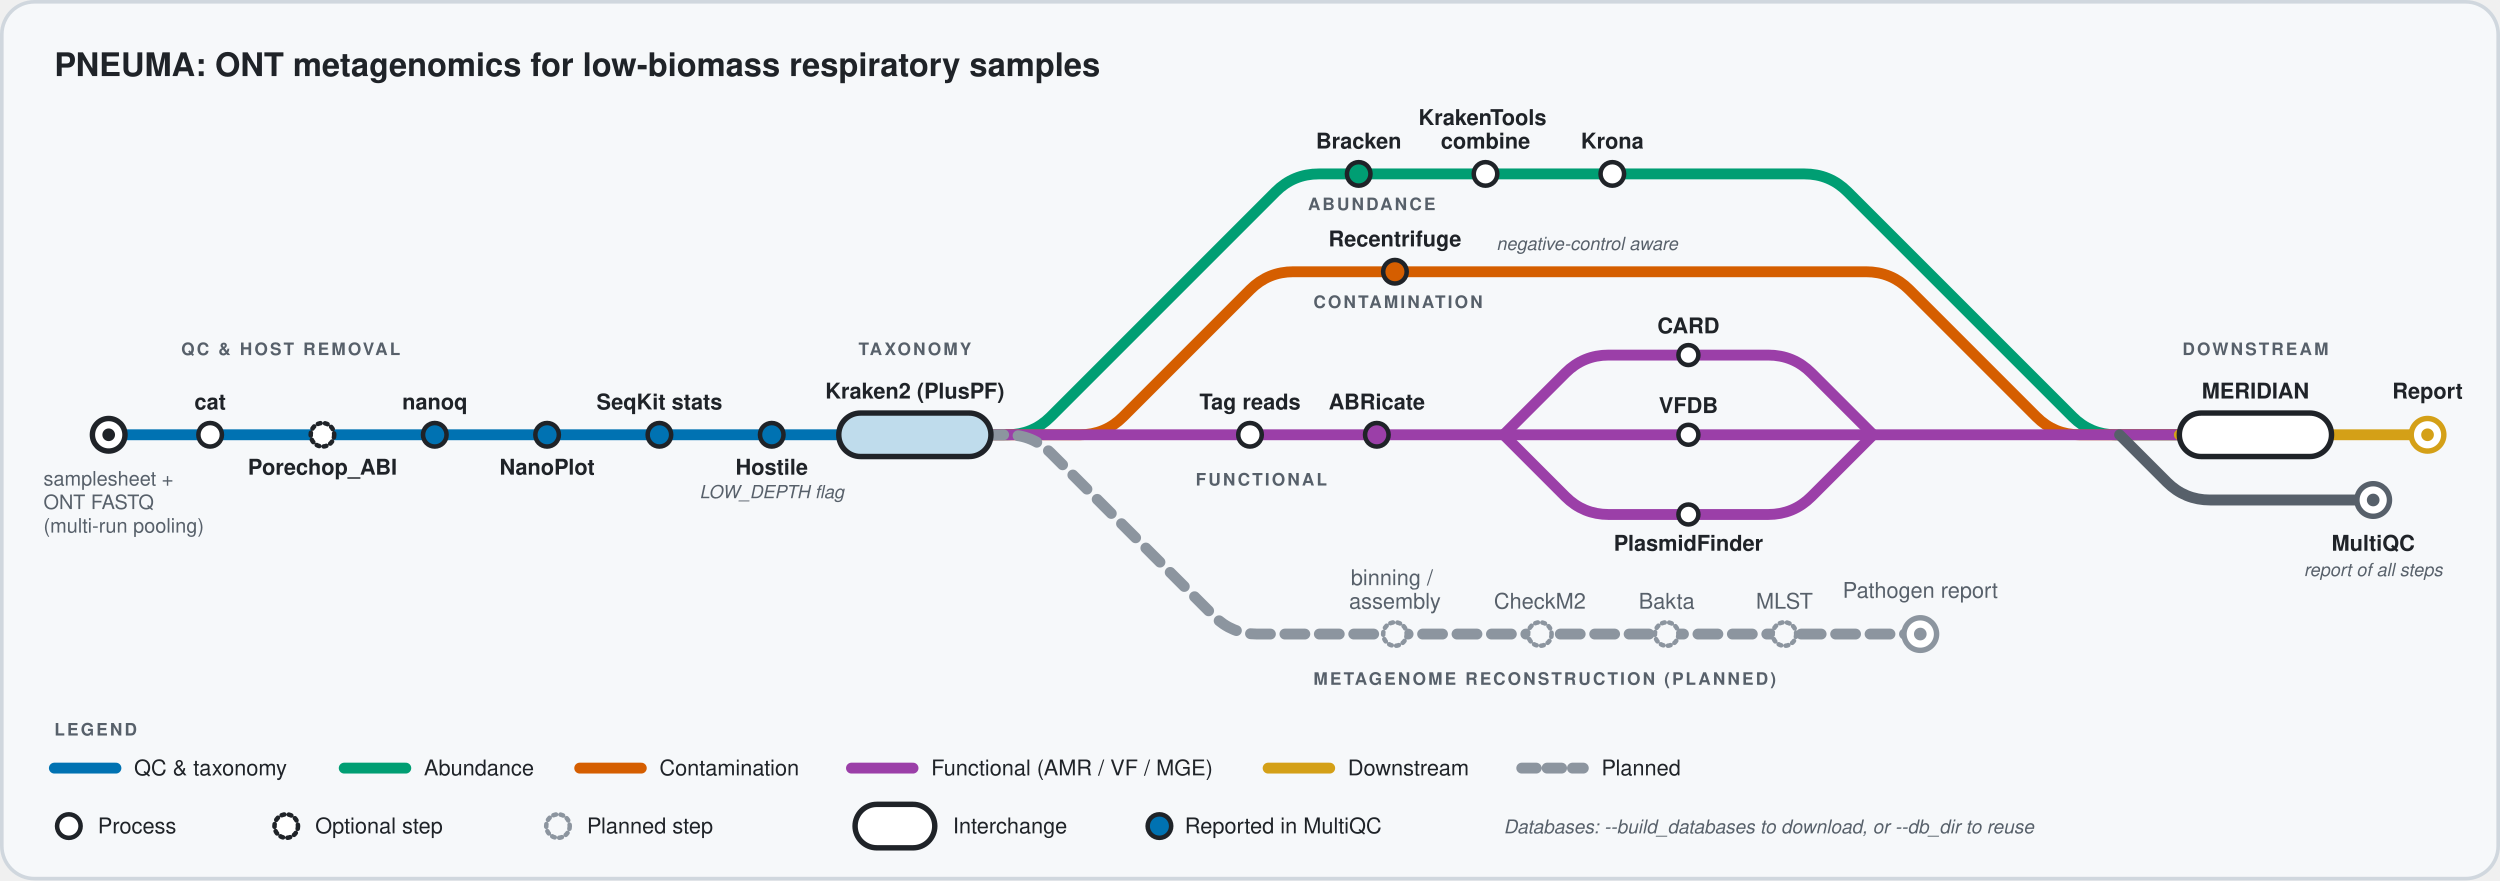
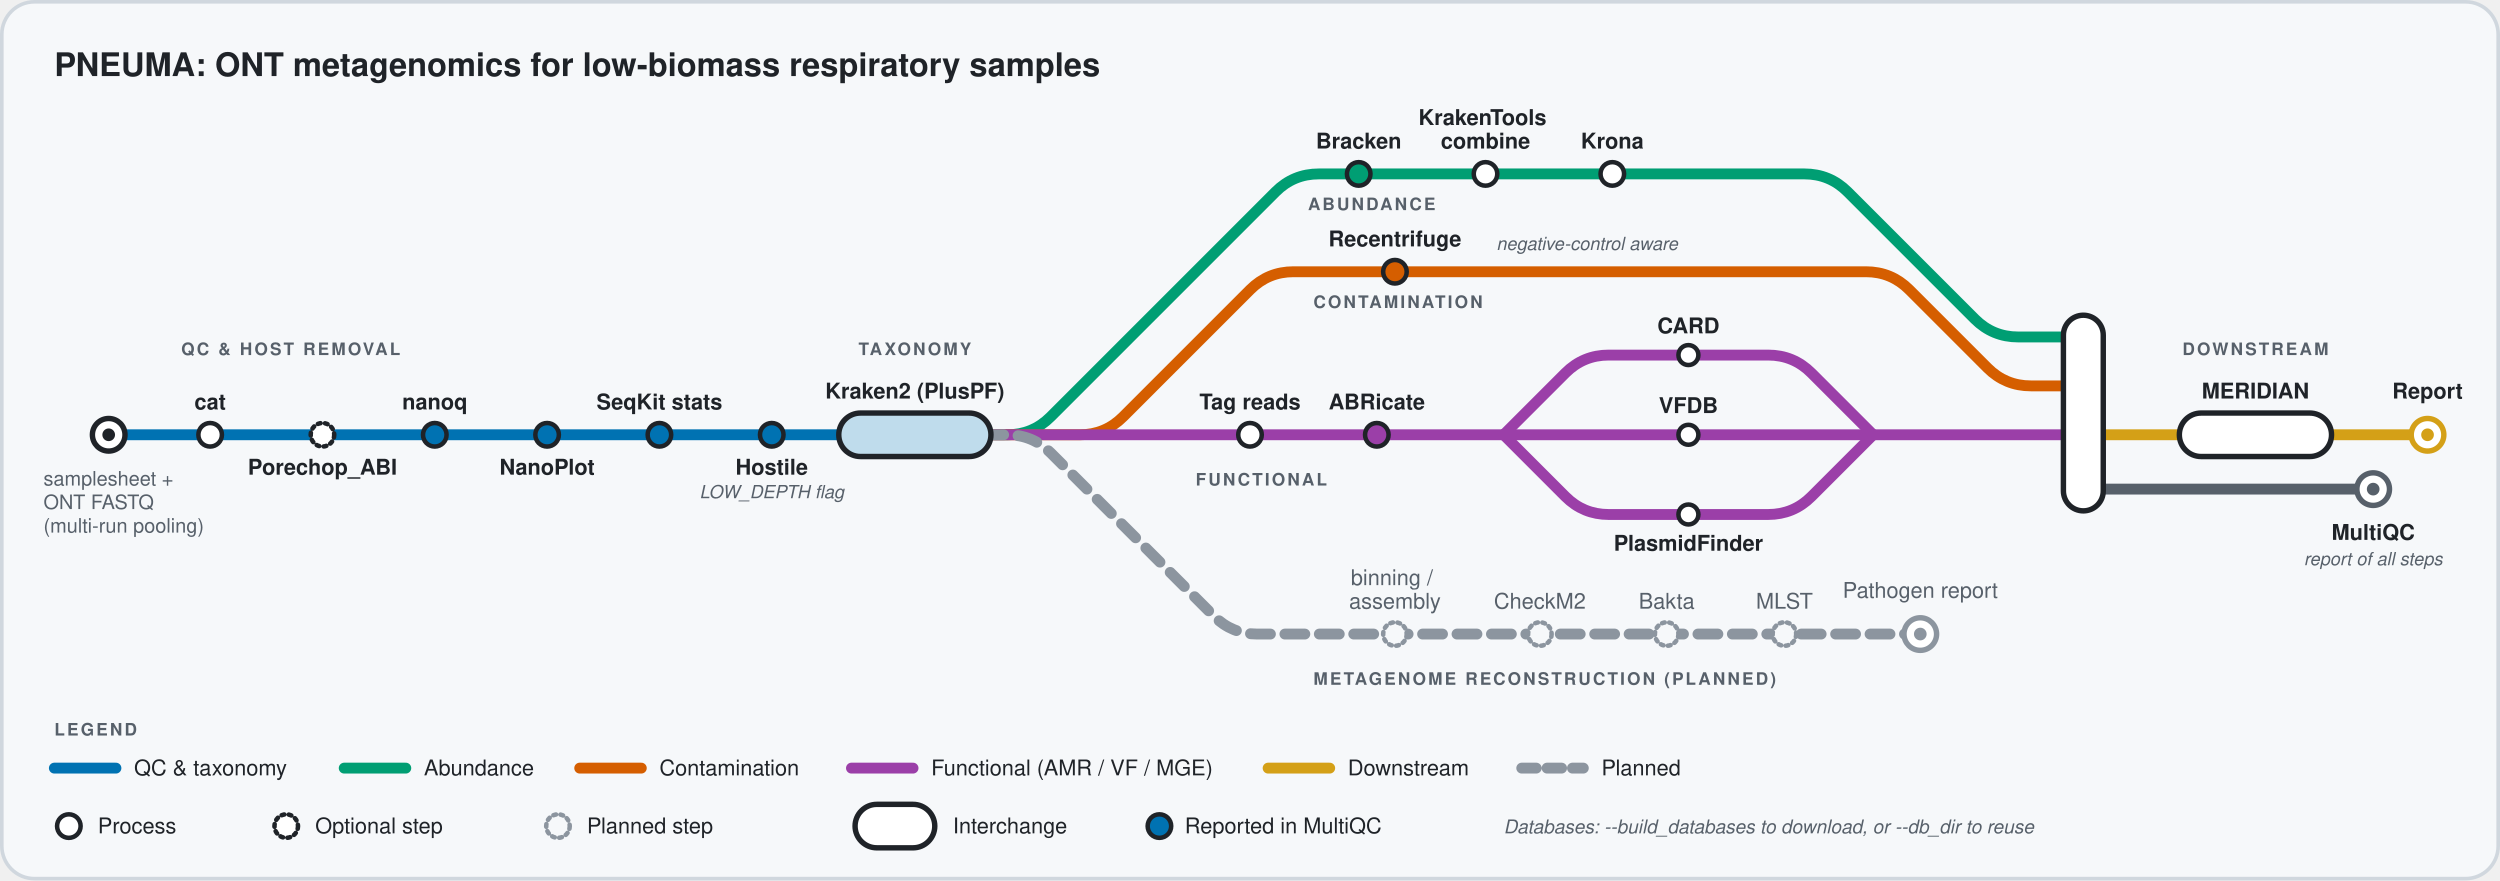
<svg xmlns="http://www.w3.org/2000/svg" viewBox="0 0 1380 486" width="1380" height="486" role="img" font-family="Helvetica, Arial, sans-serif">
  <rect x="1" y="1" width="1378" height="484" rx="18" fill="#f6f8fa" stroke="#d0d7de" stroke-width="2" />
  <text x="30" y="42" text-anchor="start" font-size="18" font-weight="700" fill="#1f2328" stroke="#f6f8fa" stroke-width="3.5" paint-order="stroke" stroke-linejoin="round">
    <tspan x="30" dy="0">PNEUMA: ONT metagenomics for low-biomass respiratory samples</tspan>
  </text>
  <path d="M60 240 L485 240" fill="none" stroke="#0072B2" stroke-width="6" stroke-linecap="round" stroke-linejoin="round" />
-   <path d="M505 240 L556.0 240.0 Q570 240 579.9 230.1 L704.1 105.9 Q714 96 728.0 96.0 L996.0 96.0 Q1010 96 1019.9 105.9 L1144.1 230.1 Q1154 240 1168.0 240.0 L1203 240" fill="none" stroke="#009E73" stroke-width="6" stroke-linecap="round" stroke-linejoin="round" />
-   <path d="M505 240 L596.0 240.0 Q610 240 619.9 230.1 L690.1 159.9 Q700 150 714.0 150.0 L1030.0 150.0 Q1044 150 1053.9 159.9 L1124.1 230.1 Q1134 240 1148.0 240.0 L1203 240" fill="none" stroke="#D55E00" stroke-width="6" stroke-linecap="round" stroke-linejoin="round" />
+   <path d="M505 240 L556.0 240.0 Q570 240 579.9 230.1 L704.1 105.9 Q714 96 728.0 96.0 L996.0 96.0 Q1010 96 1019.9 105.9 L1090.1 176.1 Q1100 186 1114.0 186.0 L1150 186" fill="none" stroke="#009E73" stroke-width="6" stroke-linecap="round" stroke-linejoin="round" />
+   <path d="M505 240 L596.0 240.0 Q610 240 619.9 230.1 L690.1 159.9 Q700 150 714.0 150.0 L1030.0 150.0 Q1044 150 1053.9 159.9 L1097.1 203.1 Q1107 213 1121.0 213.0 L1150 213" fill="none" stroke="#D55E00" stroke-width="6" stroke-linecap="round" stroke-linejoin="round" />
  <path d="M505 240 L830 240" fill="none" stroke="#9B3FA8" stroke-width="6" stroke-linecap="round" stroke-linejoin="round" />
  <path d="M830 240 L864.1 205.9 Q874 196 888.0 196.0 L976.0 196.0 Q990 196 999.9 205.9 L1034 240" fill="none" stroke="#9B3FA8" stroke-width="6" stroke-linecap="round" stroke-linejoin="round" />
  <path d="M830 240 L864.1 274.1 Q874 284 888.0 284.0 L976.0 284.0 Q990 284 999.9 274.1 L1034 240" fill="none" stroke="#9B3FA8" stroke-width="6" stroke-linecap="round" stroke-linejoin="round" />
-   <path d="M830 240 L1020.0 240.0 Q1034 240 1048.0 240.0 L1203 240" fill="none" stroke="#9B3FA8" stroke-width="6" stroke-linecap="round" stroke-linejoin="round" />
-   <path d="M1170 240 L1196.1 266.1 Q1206 276 1220.0 276.0 L1310 276" fill="none" stroke="#57606a" stroke-width="6" stroke-linecap="round" stroke-linejoin="round" />
-   <path d="M1203 240 L1340 240" fill="none" stroke="#D4A017" stroke-width="6" stroke-linecap="round" stroke-linejoin="round" />
+   <path d="M830 240 L1020.0 240.0 Q1034 240 1048.0 240.0 L1150 240" fill="none" stroke="#9B3FA8" stroke-width="6" stroke-linecap="round" stroke-linejoin="round" />
+   <path d="M1150 270 L1310 270" fill="none" stroke="#57606a" stroke-width="6" stroke-linecap="round" stroke-linejoin="round" />
+   <path d="M1150 240 L1340 240" fill="none" stroke="#D4A017" stroke-width="6" stroke-linecap="round" stroke-linejoin="round" />
  <path d="M505 240 L556.0 240.0 Q570 240 579.9 249.9 L670.1 340.1 Q680 350 694.0 350.0 L1060 350" fill="none" stroke="#8c959f" stroke-width="6" stroke-linecap="round" stroke-linejoin="round" stroke-dasharray="11 8" />
  <circle cx="116" cy="240" r="6.5" fill="#ffffff" stroke="#1f2328" stroke-width="2.5" />
  <text x="116" y="226" text-anchor="middle" font-size="12" font-weight="700" fill="#1f2328" stroke="#f6f8fa" stroke-width="3.5" paint-order="stroke" stroke-linejoin="round">
    <tspan x="116" dy="0">cat</tspan>
  </text>
  <circle cx="178" cy="240" r="6.5" fill="#ffffff" stroke="#1f2328" stroke-width="2.5" stroke-dasharray="1.5 2.5" stroke-linecap="round" />
  <text x="178" y="262" text-anchor="middle" font-size="12" font-weight="700" fill="#1f2328" stroke="#f6f8fa" stroke-width="3.5" paint-order="stroke" stroke-linejoin="round">
    <tspan x="178" dy="0">Porechop_ABI</tspan>
  </text>
  <circle cx="240" cy="240" r="6.5" fill="#0072B2" stroke="#1f2328" stroke-width="2.5" />
  <text x="240" y="226" text-anchor="middle" font-size="12" font-weight="700" fill="#1f2328" stroke="#f6f8fa" stroke-width="3.5" paint-order="stroke" stroke-linejoin="round">
    <tspan x="240" dy="0">nanoq</tspan>
  </text>
  <circle cx="302" cy="240" r="6.5" fill="#0072B2" stroke="#1f2328" stroke-width="2.5" />
  <text x="302" y="262" text-anchor="middle" font-size="12" font-weight="700" fill="#1f2328" stroke="#f6f8fa" stroke-width="3.5" paint-order="stroke" stroke-linejoin="round">
    <tspan x="302" dy="0">NanoPlot</tspan>
  </text>
  <circle cx="364" cy="240" r="6.5" fill="#0072B2" stroke="#1f2328" stroke-width="2.5" />
  <text x="364" y="226" text-anchor="middle" font-size="12" font-weight="700" fill="#1f2328" stroke="#f6f8fa" stroke-width="3.5" paint-order="stroke" stroke-linejoin="round">
    <tspan x="364" dy="0">SeqKit stats</tspan>
  </text>
  <circle cx="426" cy="240" r="6.5" fill="#0072B2" stroke="#1f2328" stroke-width="2.5" />
  <text x="426" y="262" text-anchor="middle" font-size="12" font-weight="700" fill="#1f2328" stroke="#f6f8fa" stroke-width="3.5" paint-order="stroke" stroke-linejoin="round">
    <tspan x="426" dy="0">Hostile</tspan>
  </text>
  <text x="426" y="275" text-anchor="middle" font-size="10" font-weight="400" fill="#57606a" font-style="italic" stroke="#f6f8fa" stroke-width="3.5" paint-order="stroke" stroke-linejoin="round">
    <tspan x="426" dy="0">LOW_DEPTH flag</tspan>
  </text>
  <text x="100" y="196" text-anchor="start" font-size="9.5" font-weight="700" fill="#57606a" letter-spacing="1.2" stroke="#f6f8fa" stroke-width="3.5" paint-order="stroke" stroke-linejoin="round">
    <tspan x="100" dy="0">QC &amp; HOST REMOVAL</tspan>
  </text>
-   <circle cx="1310" cy="276" r="9" fill="#ffffff" stroke="#57606a" stroke-width="3" />
-   <circle cx="1310" cy="276" r="3.5" fill="#57606a" />
-   <text x="1310" y="304" text-anchor="middle" font-size="12" font-weight="700" fill="#1f2328" stroke="#f6f8fa" stroke-width="3.5" paint-order="stroke" stroke-linejoin="round">
+   <circle cx="1310" cy="270" r="9" fill="#ffffff" stroke="#57606a" stroke-width="3" />
+   <circle cx="1310" cy="270" r="3.5" fill="#57606a" />
+   <text x="1310" y="298" text-anchor="middle" font-size="12" font-weight="700" fill="#1f2328" stroke="#f6f8fa" stroke-width="3.5" paint-order="stroke" stroke-linejoin="round">
    <tspan x="1310" dy="0">MultiQC</tspan>
  </text>
-   <text x="1310" y="318" text-anchor="middle" font-size="10" font-weight="400" fill="#57606a" font-style="italic" stroke="#f6f8fa" stroke-width="3.5" paint-order="stroke" stroke-linejoin="round">
+   <text x="1310" y="312" text-anchor="middle" font-size="10" font-weight="400" fill="#57606a" font-style="italic" stroke="#f6f8fa" stroke-width="3.5" paint-order="stroke" stroke-linejoin="round">
    <tspan x="1310" dy="0">report of all steps</tspan>
  </text>
  <circle cx="60" cy="240" r="9" fill="#ffffff" stroke="#1f2328" stroke-width="3" />
  <circle cx="60" cy="240" r="3.5" fill="#1f2328" />
  <text x="24" y="268" text-anchor="start" font-size="11" font-weight="400" fill="#57606a" stroke="#f6f8fa" stroke-width="3.5" paint-order="stroke" stroke-linejoin="round">
    <tspan x="24" dy="0">samplesheet +</tspan>
    <tspan x="24" dy="13">ONT FASTQ</tspan>
    <tspan x="24" dy="13">(multi-run pooling)</tspan>
  </text>
+   <rect x="1139" y="174" width="22" height="108" rx="11" fill="#ffffff" stroke="#1f2328" stroke-width="3" />
  <rect x="463" y="228" width="84" height="24" rx="12" fill="#bfdcec" stroke="#1f2328" stroke-width="3" />
  <text x="505" y="220" text-anchor="middle" font-size="12" font-weight="700" fill="#1f2328" stroke="#f6f8fa" stroke-width="3.5" paint-order="stroke" stroke-linejoin="round">
    <tspan x="505" dy="0">Kraken2 (PlusPF)</tspan>
  </text>
  <text x="505" y="196" text-anchor="middle" font-size="9.5" font-weight="700" fill="#57606a" letter-spacing="1.2" stroke="#f6f8fa" stroke-width="3.5" paint-order="stroke" stroke-linejoin="round">
    <tspan x="505" dy="0">TAXONOMY</tspan>
  </text>
  <circle cx="750" cy="96" r="6.5" fill="#009E73" stroke="#1f2328" stroke-width="2.5" />
  <text x="750" y="82" text-anchor="middle" font-size="12" font-weight="700" fill="#1f2328" stroke="#f6f8fa" stroke-width="3.5" paint-order="stroke" stroke-linejoin="round">
    <tspan x="750" dy="0">Bracken</tspan>
  </text>
  <circle cx="820" cy="96" r="6.5" fill="#ffffff" stroke="#1f2328" stroke-width="2.5" />
  <text x="820" y="69" text-anchor="middle" font-size="12" font-weight="700" fill="#1f2328" stroke="#f6f8fa" stroke-width="3.5" paint-order="stroke" stroke-linejoin="round">
    <tspan x="820" dy="0">KrakenTools</tspan>
    <tspan x="820" dy="13">combine</tspan>
  </text>
  <circle cx="890" cy="96" r="6.5" fill="#ffffff" stroke="#1f2328" stroke-width="2.5" />
  <text x="890" y="82" text-anchor="middle" font-size="12" font-weight="700" fill="#1f2328" stroke="#f6f8fa" stroke-width="3.5" paint-order="stroke" stroke-linejoin="round">
    <tspan x="890" dy="0">Krona</tspan>
  </text>
  <text x="722" y="116" text-anchor="start" font-size="9.5" font-weight="700" fill="#57606a" letter-spacing="1.2" stroke="#f6f8fa" stroke-width="3.5" paint-order="stroke" stroke-linejoin="round">
    <tspan x="722" dy="0">ABUNDANCE</tspan>
  </text>
  <circle cx="770" cy="150" r="6.5" fill="#D55E00" stroke="#1f2328" stroke-width="2.5" />
  <text x="770" y="136" text-anchor="middle" font-size="12" font-weight="700" fill="#1f2328" stroke="#f6f8fa" stroke-width="3.5" paint-order="stroke" stroke-linejoin="round">
    <tspan x="770" dy="0">Recentrifuge</tspan>
  </text>
  <text x="826" y="138" text-anchor="start" font-size="10" font-weight="400" fill="#57606a" font-style="italic" stroke="#f6f8fa" stroke-width="3.5" paint-order="stroke" stroke-linejoin="round">
    <tspan x="826" dy="0">negative-control aware</tspan>
  </text>
  <text x="725" y="170" text-anchor="start" font-size="9.5" font-weight="700" fill="#57606a" letter-spacing="1.2" stroke="#f6f8fa" stroke-width="3.5" paint-order="stroke" stroke-linejoin="round">
    <tspan x="725" dy="0">CONTAMINATION</tspan>
  </text>
  <circle cx="690" cy="240" r="6.5" fill="#ffffff" stroke="#1f2328" stroke-width="2.5" />
  <text x="690" y="226" text-anchor="middle" font-size="12" font-weight="700" fill="#1f2328" stroke="#f6f8fa" stroke-width="3.5" paint-order="stroke" stroke-linejoin="round">
    <tspan x="690" dy="0">Tag reads</tspan>
  </text>
  <circle cx="760" cy="240" r="6.5" fill="#9B3FA8" stroke="#1f2328" stroke-width="2.5" />
  <text x="760" y="226" text-anchor="middle" font-size="12" font-weight="700" fill="#1f2328" stroke="#f6f8fa" stroke-width="3.5" paint-order="stroke" stroke-linejoin="round">
    <tspan x="760" dy="0">ABRicate</tspan>
  </text>
  <circle cx="932" cy="196" r="5.5" fill="#ffffff" stroke="#1f2328" stroke-width="2.5" />
  <text x="932" y="184" text-anchor="middle" font-size="12" font-weight="700" fill="#1f2328" stroke="#f6f8fa" stroke-width="3.5" paint-order="stroke" stroke-linejoin="round">
    <tspan x="932" dy="0">CARD</tspan>
  </text>
  <circle cx="932" cy="240" r="5.5" fill="#ffffff" stroke="#1f2328" stroke-width="2.5" />
  <text x="932" y="228" text-anchor="middle" font-size="12" font-weight="700" fill="#1f2328" stroke="#f6f8fa" stroke-width="3.5" paint-order="stroke" stroke-linejoin="round">
    <tspan x="932" dy="0">VFDB</tspan>
  </text>
  <circle cx="932" cy="284" r="5.5" fill="#ffffff" stroke="#1f2328" stroke-width="2.5" />
  <text x="932" y="304" text-anchor="middle" font-size="12" font-weight="700" fill="#1f2328" stroke="#f6f8fa" stroke-width="3.5" paint-order="stroke" stroke-linejoin="round">
    <tspan x="932" dy="0">PlasmidFinder</tspan>
  </text>
  <text x="660" y="268" text-anchor="start" font-size="9.5" font-weight="700" fill="#57606a" letter-spacing="1.2" stroke="#f6f8fa" stroke-width="3.5" paint-order="stroke" stroke-linejoin="round">
    <tspan x="660" dy="0">FUNCTIONAL</tspan>
  </text>
  <rect x="1203" y="228" width="84" height="24" rx="12" fill="#ffffff" stroke="#1f2328" stroke-width="3" />
  <text x="1245" y="220" text-anchor="middle" font-size="12" font-weight="700" fill="#1f2328" stroke="#f6f8fa" stroke-width="3.5" paint-order="stroke" stroke-linejoin="round">
    <tspan x="1245" dy="0">MERIDIAN</tspan>
  </text>
  <circle cx="1340" cy="240" r="9" fill="#ffffff" stroke="#D4A017" stroke-width="3" />
  <circle cx="1340" cy="240" r="3.5" fill="#D4A017" />
  <text x="1340" y="220" text-anchor="middle" font-size="12" font-weight="700" fill="#1f2328" stroke="#f6f8fa" stroke-width="3.5" paint-order="stroke" stroke-linejoin="round">
    <tspan x="1340" dy="0">Report</tspan>
  </text>
  <text x="1245" y="196" text-anchor="middle" font-size="9.5" font-weight="700" fill="#57606a" letter-spacing="1.2" stroke="#f6f8fa" stroke-width="3.5" paint-order="stroke" stroke-linejoin="round">
    <tspan x="1245" dy="0">DOWNSTREAM</tspan>
  </text>
  <circle cx="770" cy="350" r="6.5" fill="#f6f8fa" stroke="#8c959f" stroke-width="2.5" stroke-dasharray="1.5 2.5" stroke-linecap="round" />
  <text x="770" y="323" text-anchor="middle" font-size="12" font-weight="400" fill="#57606a" stroke="#f6f8fa" stroke-width="3.5" paint-order="stroke" stroke-linejoin="round">
    <tspan x="770" dy="0">binning /</tspan>
    <tspan x="770" dy="13">assembly</tspan>
  </text>
  <circle cx="850" cy="350" r="6.5" fill="#f6f8fa" stroke="#8c959f" stroke-width="2.5" stroke-dasharray="1.5 2.5" stroke-linecap="round" />
  <text x="850" y="336" text-anchor="middle" font-size="12" font-weight="400" fill="#57606a" stroke="#f6f8fa" stroke-width="3.5" paint-order="stroke" stroke-linejoin="round">
    <tspan x="850" dy="0">CheckM2</tspan>
  </text>
  <circle cx="920" cy="350" r="6.5" fill="#f6f8fa" stroke="#8c959f" stroke-width="2.5" stroke-dasharray="1.5 2.5" stroke-linecap="round" />
  <text x="920" y="336" text-anchor="middle" font-size="12" font-weight="400" fill="#57606a" stroke="#f6f8fa" stroke-width="3.5" paint-order="stroke" stroke-linejoin="round">
    <tspan x="920" dy="0">Bakta</tspan>
  </text>
  <circle cx="985" cy="350" r="6.5" fill="#f6f8fa" stroke="#8c959f" stroke-width="2.5" stroke-dasharray="1.5 2.5" stroke-linecap="round" />
  <text x="985" y="336" text-anchor="middle" font-size="12" font-weight="400" fill="#57606a" stroke="#f6f8fa" stroke-width="3.5" paint-order="stroke" stroke-linejoin="round">
    <tspan x="985" dy="0">MLST</tspan>
  </text>
  <circle cx="1060" cy="350" r="9" fill="#ffffff" stroke="#8c959f" stroke-width="3" />
  <circle cx="1060" cy="350" r="3.5" fill="#8c959f" />
  <text x="1060" y="330" text-anchor="middle" font-size="12" font-weight="400" fill="#57606a" stroke="#f6f8fa" stroke-width="3.5" paint-order="stroke" stroke-linejoin="round">
    <tspan x="1060" dy="0">Pathogen report</tspan>
  </text>
  <text x="725" y="378" text-anchor="start" font-size="9.5" font-weight="700" fill="#57606a" letter-spacing="1.2" stroke="#f6f8fa" stroke-width="3.5" paint-order="stroke" stroke-linejoin="round">
    <tspan x="725" dy="0">METAGENOME RECONSTRUCTION (PLANNED)</tspan>
  </text>
  <text x="30" y="406" text-anchor="start" font-size="9.5" font-weight="700" fill="#57606a" letter-spacing="1.2" stroke="#f6f8fa" stroke-width="3.5" paint-order="stroke" stroke-linejoin="round">
    <tspan x="30" dy="0">LEGEND</tspan>
  </text>
  <line x1="30" y1="424" x2="64" y2="424" stroke="#0072B2" stroke-width="6" stroke-linecap="round" />
  <text x="74" y="428" text-anchor="start" font-size="12" font-weight="400" fill="#1f2328" stroke="#f6f8fa" stroke-width="3.5" paint-order="stroke" stroke-linejoin="round">
    <tspan x="74" dy="0">QC &amp; taxonomy</tspan>
  </text>
  <line x1="190" y1="424" x2="224" y2="424" stroke="#009E73" stroke-width="6" stroke-linecap="round" />
  <text x="234" y="428" text-anchor="start" font-size="12" font-weight="400" fill="#1f2328" stroke="#f6f8fa" stroke-width="3.5" paint-order="stroke" stroke-linejoin="round">
    <tspan x="234" dy="0">Abundance</tspan>
  </text>
  <line x1="320" y1="424" x2="354" y2="424" stroke="#D55E00" stroke-width="6" stroke-linecap="round" />
  <text x="364" y="428" text-anchor="start" font-size="12" font-weight="400" fill="#1f2328" stroke="#f6f8fa" stroke-width="3.5" paint-order="stroke" stroke-linejoin="round">
    <tspan x="364" dy="0">Contamination</tspan>
  </text>
  <line x1="470" y1="424" x2="504" y2="424" stroke="#9B3FA8" stroke-width="6" stroke-linecap="round" />
  <text x="514" y="428" text-anchor="start" font-size="12" font-weight="400" fill="#1f2328" stroke="#f6f8fa" stroke-width="3.5" paint-order="stroke" stroke-linejoin="round">
    <tspan x="514" dy="0">Functional (AMR / VF / MGE)</tspan>
  </text>
  <line x1="700" y1="424" x2="734" y2="424" stroke="#D4A017" stroke-width="6" stroke-linecap="round" />
  <text x="744" y="428" text-anchor="start" font-size="12" font-weight="400" fill="#1f2328" stroke="#f6f8fa" stroke-width="3.5" paint-order="stroke" stroke-linejoin="round">
    <tspan x="744" dy="0">Downstream</tspan>
  </text>
  <line x1="840" y1="424" x2="874" y2="424" stroke="#8c959f" stroke-width="6" stroke-linecap="round" stroke-dasharray="8 6" />
  <text x="884" y="428" text-anchor="start" font-size="12" font-weight="400" fill="#1f2328" stroke="#f6f8fa" stroke-width="3.5" paint-order="stroke" stroke-linejoin="round">
    <tspan x="884" dy="0">Planned</tspan>
  </text>
  <circle cx="38" cy="456" r="6.5" fill="#ffffff" stroke="#1f2328" stroke-width="2.5" />
  <text x="54" y="460" text-anchor="start" font-size="12" font-weight="400" fill="#1f2328" stroke="#f6f8fa" stroke-width="3.5" paint-order="stroke" stroke-linejoin="round">
    <tspan x="54" dy="0">Process</tspan>
  </text>
  <circle cx="158" cy="456" r="6.5" fill="#ffffff" stroke="#1f2328" stroke-width="2.5" stroke-dasharray="1.5 2.5" stroke-linecap="round" />
  <text x="174" y="460" text-anchor="start" font-size="12" font-weight="400" fill="#1f2328" stroke="#f6f8fa" stroke-width="3.5" paint-order="stroke" stroke-linejoin="round">
    <tspan x="174" dy="0">Optional step</tspan>
  </text>
  <circle cx="308" cy="456" r="6.5" fill="#f6f8fa" stroke="#8c959f" stroke-width="2.5" stroke-dasharray="1.5 2.5" stroke-linecap="round" />
  <text x="324" y="460" text-anchor="start" font-size="12" font-weight="400" fill="#1f2328" stroke="#f6f8fa" stroke-width="3.5" paint-order="stroke" stroke-linejoin="round">
    <tspan x="324" dy="0">Planned step</tspan>
  </text>
  <rect x="472" y="444" width="44" height="24" rx="12" fill="#ffffff" stroke="#1f2328" stroke-width="3" />
  <text x="526" y="460" text-anchor="start" font-size="12" font-weight="400" fill="#1f2328" stroke="#f6f8fa" stroke-width="3.5" paint-order="stroke" stroke-linejoin="round">
    <tspan x="526" dy="0">Interchange</tspan>
  </text>
  <circle cx="640" cy="456" r="6.5" fill="#0072B2" stroke="#1f2328" stroke-width="2.5" />
  <text x="654" y="460" text-anchor="start" font-size="12" font-weight="400" fill="#1f2328" stroke="#f6f8fa" stroke-width="3.5" paint-order="stroke" stroke-linejoin="round">
    <tspan x="654" dy="0">Reported in MultiQC</tspan>
  </text>
  <text x="830" y="460" text-anchor="start" font-size="10.5" font-weight="400" fill="#57606a" font-style="italic" stroke="#f6f8fa" stroke-width="3.5" paint-order="stroke" stroke-linejoin="round">
    <tspan x="830" dy="0">Databases: --build_databases to download, or --db_dir to reuse</tspan>
  </text>
</svg>
